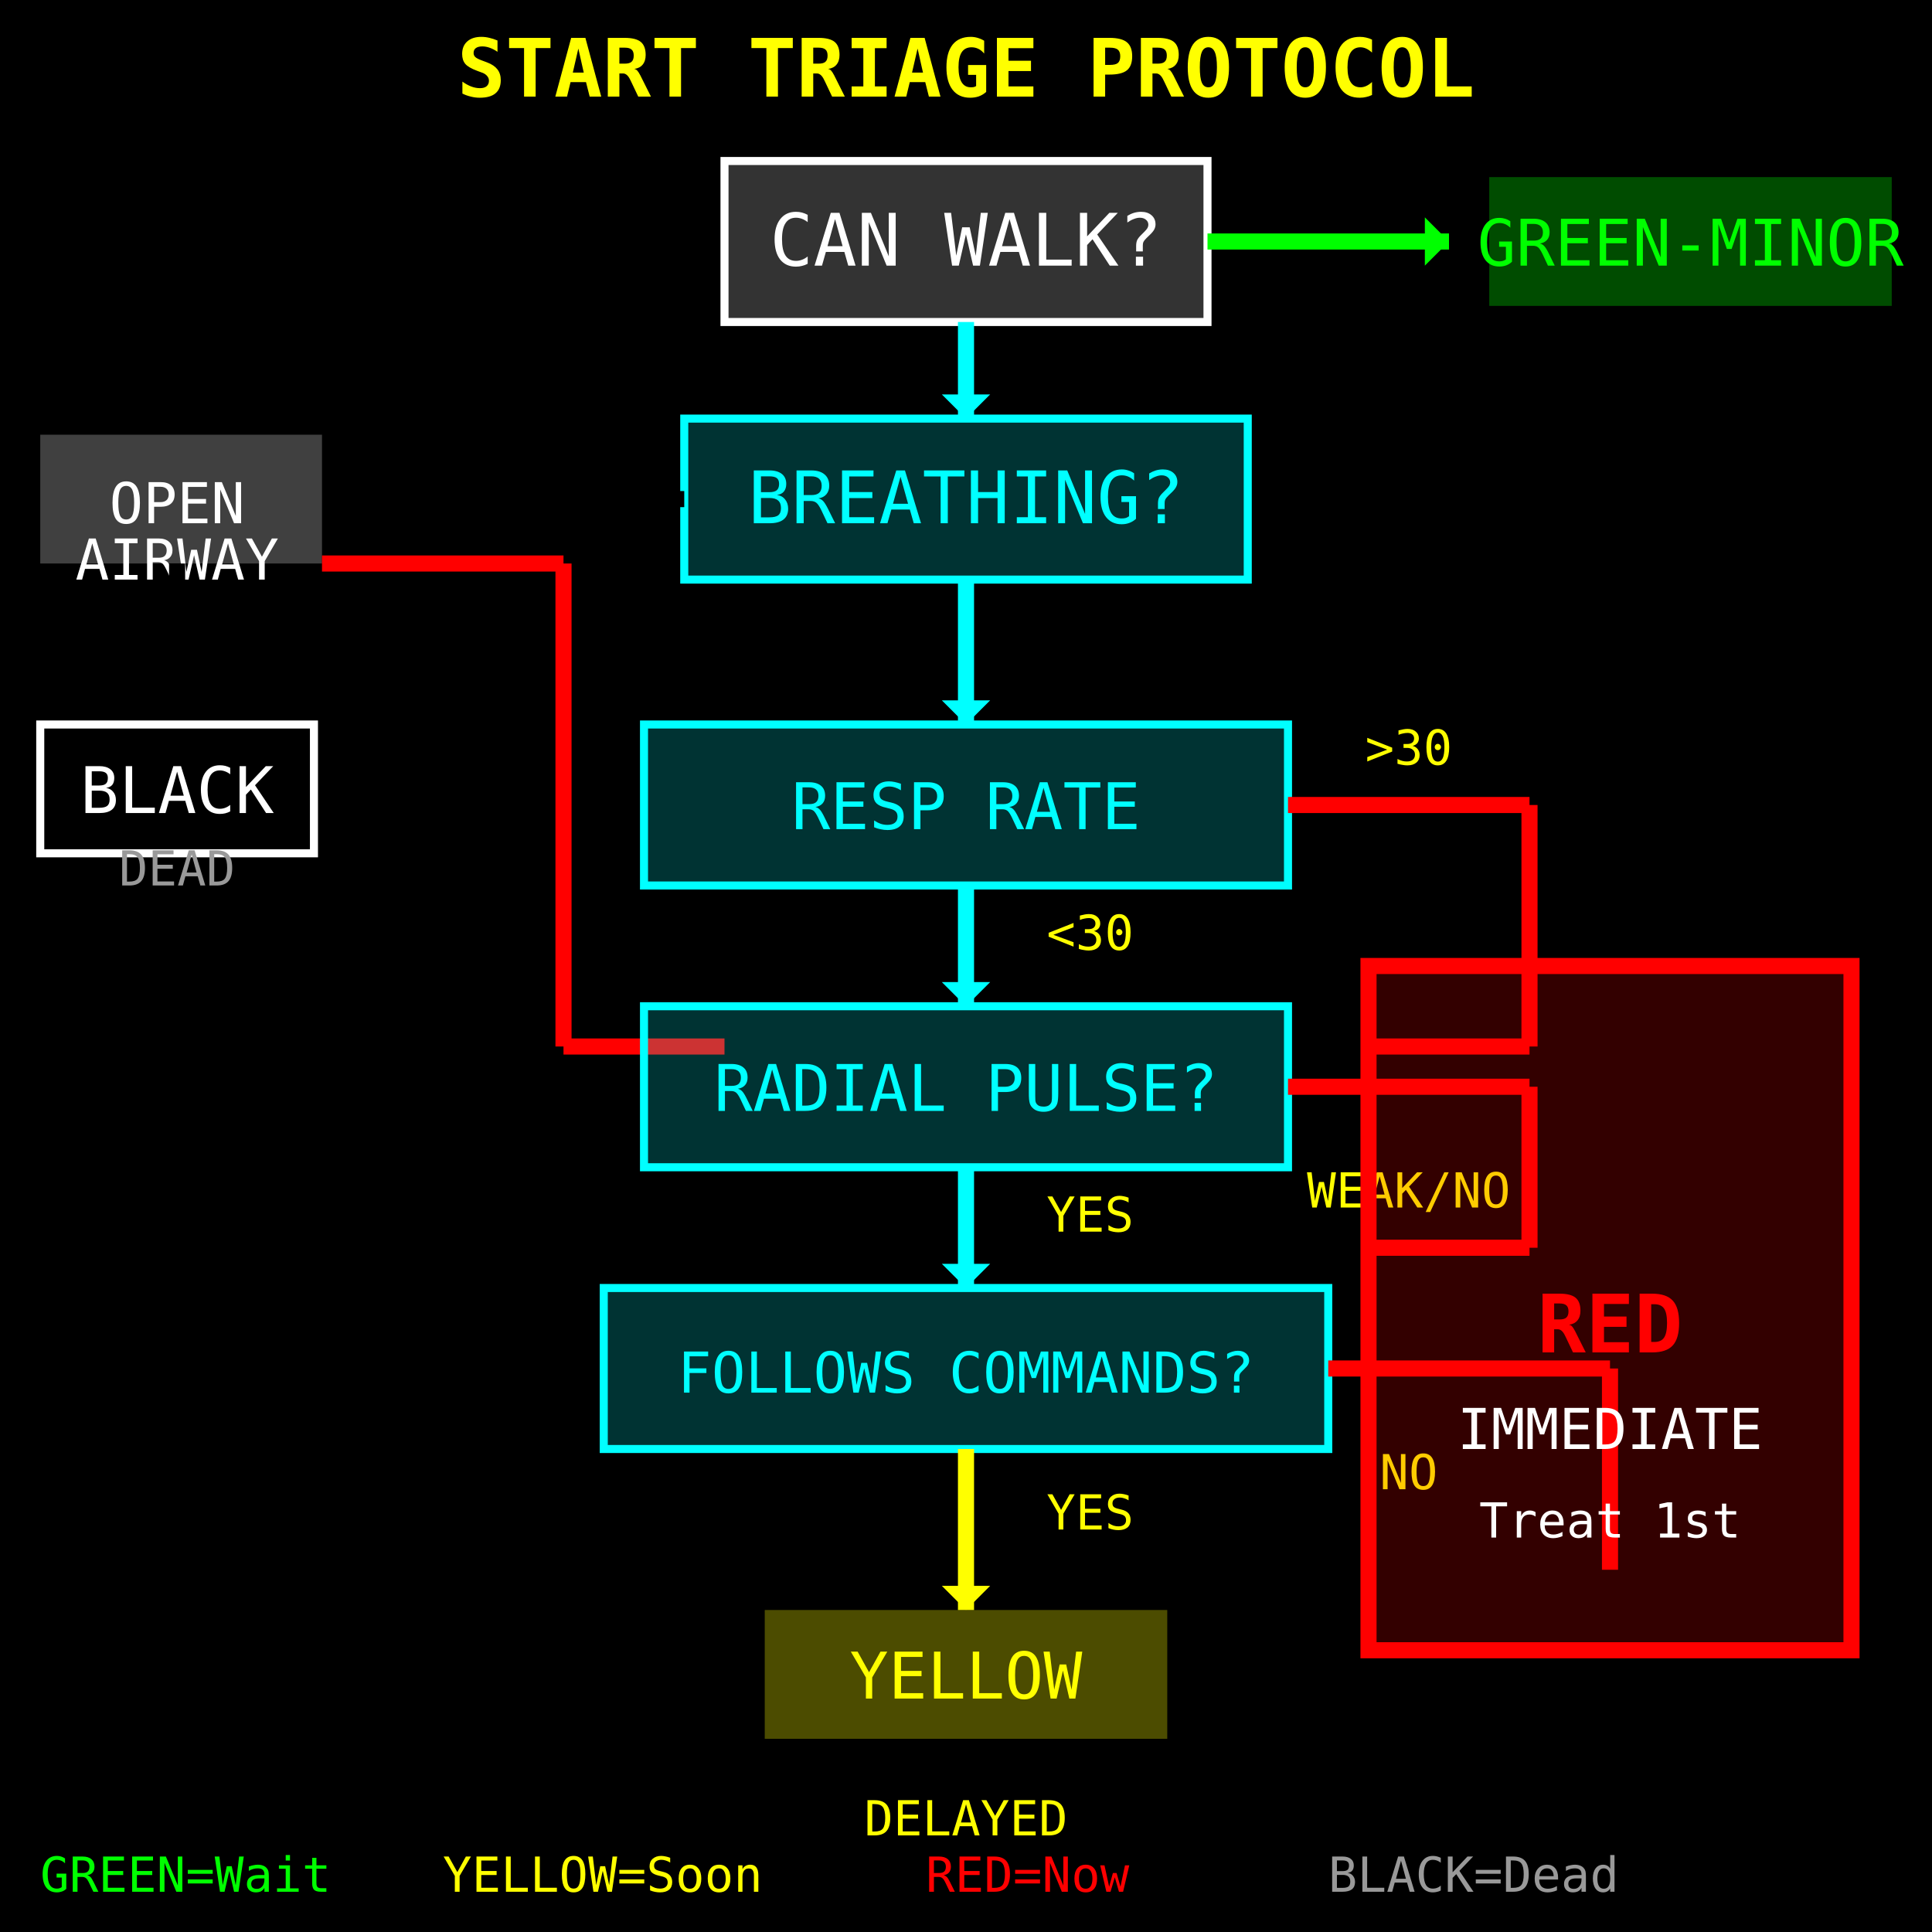
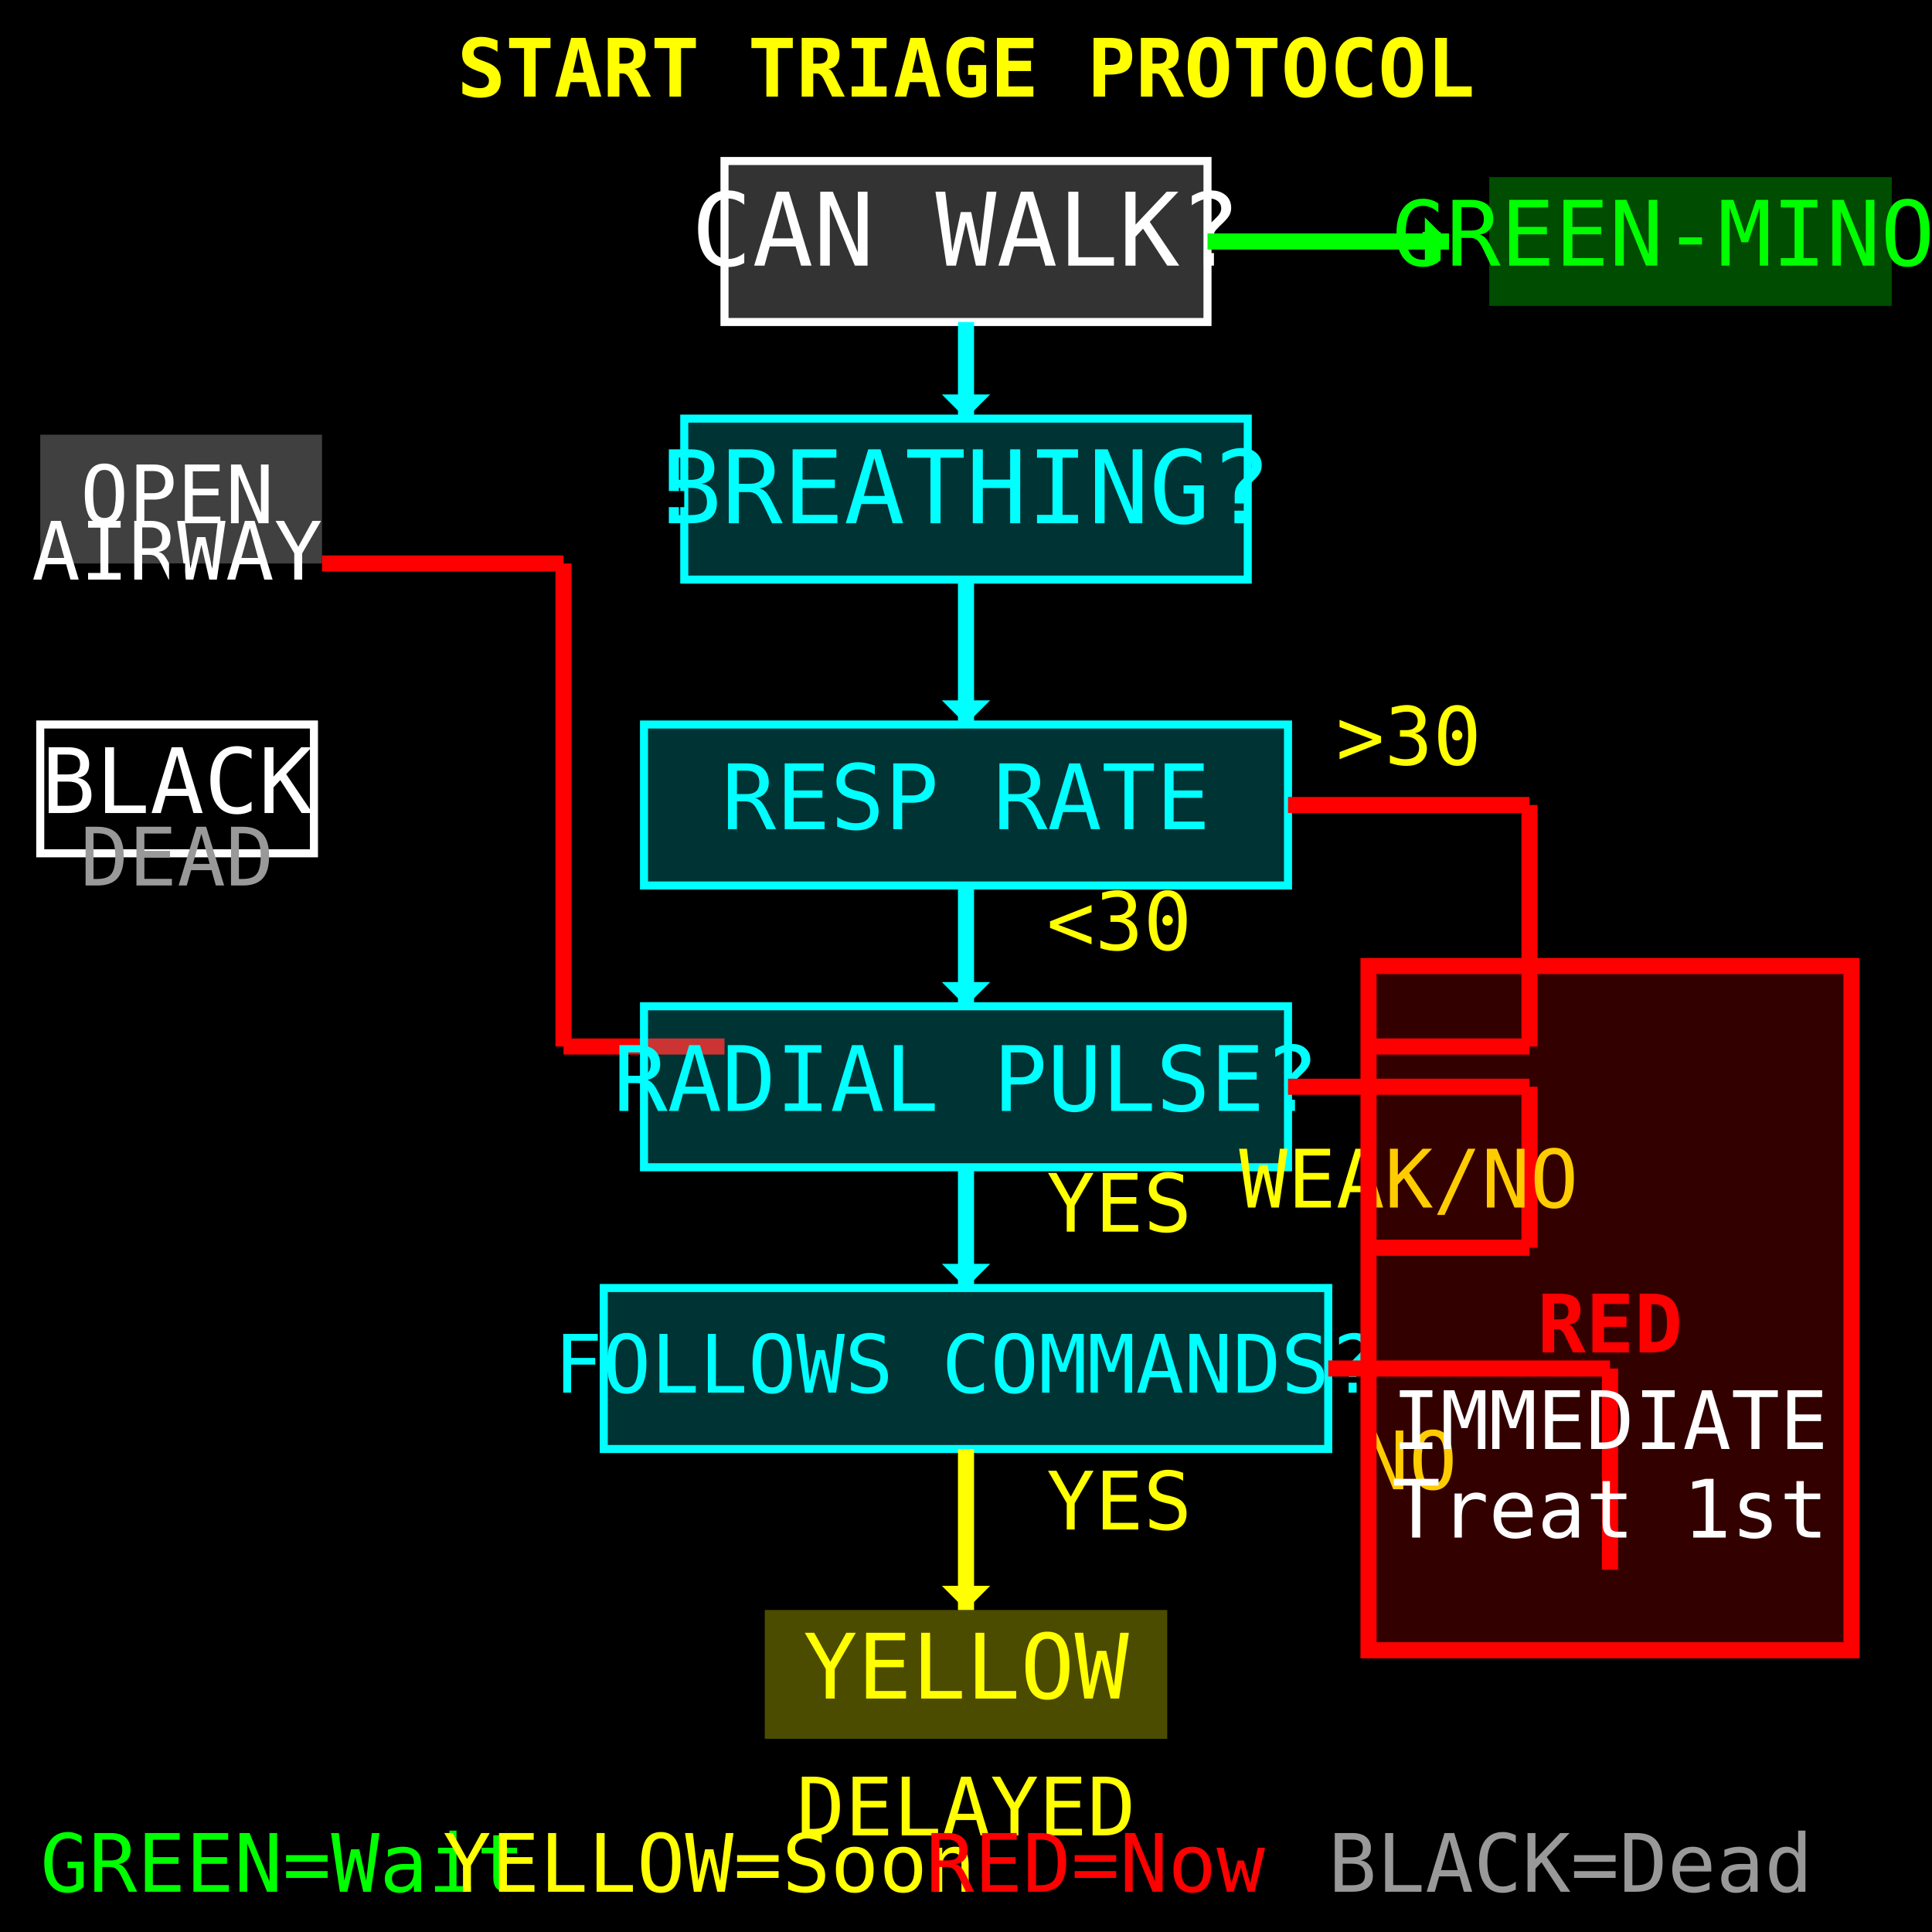
<svg xmlns="http://www.w3.org/2000/svg" width="240" height="240">
  <rect width="240" height="240" fill="black" />
  <text x="120" y="12" fill="#FFFF00" font-family="monospace" font-size="10" font-weight="bold" text-anchor="middle">START TRIAGE PROTOCOL</text>
  <rect x="90" y="20" width="60" height="20" fill="#FFFFFF" fill-opacity="0.2" stroke="#FFFFFF" />
-   <text x="120" y="33" fill="#FFFFFF" font-family="monospace" font-size="9" text-anchor="middle">CAN WALK?</text>
+   <text x="120" y="33" fill="#FFFFFF" font-family="monospace" font-size="12.6" text-anchor="middle">CAN WALK?</text>
  <line x1="150" y1="30" x2="180" y2="30" stroke="#00FF00" stroke-width="2" />
  <polygon points="180,30 177,27 177,33" fill="#00FF00" />
  <rect x="185" y="22" width="50" height="16" fill="#00FF00" fill-opacity="0.3" />
-   <text x="210" y="33" fill="#00FF00" font-family="monospace" font-size="8" text-anchor="middle">GREEN-MINOR</text>
+   <text x="210" y="33" fill="#00FF00" font-family="monospace" font-size="11.2" text-anchor="middle">GREEN-MINOR</text>
  <line x1="120" y1="40" x2="120" y2="52" stroke="#00FFFF" stroke-width="2" />
  <polygon points="120,52 117,49 123,49" fill="#00FFFF" />
  <rect x="85" y="52" width="70" height="20" fill="#00FFFF" fill-opacity="0.2" stroke="#00FFFF" />
-   <text x="120" y="65" fill="#00FFFF" font-family="monospace" font-size="9" text-anchor="middle">BREATHING?</text>
+   <text x="120" y="65" fill="#00FFFF" font-family="monospace" font-size="12.6" text-anchor="middle">BREATHING?</text>
  <line x1="85" y1="62" x2="40" y2="62" stroke="#000000" stroke-width="2" />
  <polygon points="40,62 43,59 43,65" fill="#000000" />
  <rect x="5" y="54" width="35" height="16" fill="#808080" fill-opacity="0.5" />
-   <text x="22" y="65" fill="#FFFFFF" font-family="monospace" font-size="7" text-anchor="middle">OPEN</text>
-   <text x="22" y="72" fill="#FFFFFF" font-family="monospace" font-size="7" text-anchor="middle">AIRWAY</text>
+   <text x="22" y="65" fill="#FFFFFF" font-family="monospace" font-size="10.0" text-anchor="middle">OPEN</text>
+   <text x="22" y="72" fill="#FFFFFF" font-family="monospace" font-size="10.0" text-anchor="middle">AIRWAY</text>
  <line x1="22" y1="70" x2="22" y2="90" stroke="#000000" stroke-width="2" />
  <rect x="5" y="90" width="34" height="16" fill="#000000" stroke="#FFFFFF" />
-   <text x="22" y="101" fill="#FFFFFF" font-family="monospace" font-size="8" text-anchor="middle">BLACK</text>
-   <text x="22" y="110" fill="#999999" font-family="monospace" font-size="6" text-anchor="middle">DEAD</text>
+   <text x="22" y="101" fill="#FFFFFF" font-family="monospace" font-size="11.2" text-anchor="middle">BLACK</text>
+   <text x="22" y="110" fill="#999999" font-family="monospace" font-size="10.0" text-anchor="middle">DEAD</text>
  <line x1="40" y1="70" x2="70" y2="70" stroke="#FF0000" stroke-width="2" />
  <line x1="70" y1="70" x2="70" y2="130" stroke="#FF0000" stroke-width="2" />
  <line x1="70" y1="130" x2="90" y2="130" stroke="#FF0000" stroke-width="2" />
  <line x1="120" y1="72" x2="120" y2="90" stroke="#00FFFF" stroke-width="2" />
  <polygon points="120,90 117,87 123,87" fill="#00FFFF" />
  <rect x="80" y="90" width="80" height="20" fill="#00FFFF" fill-opacity="0.2" stroke="#00FFFF" />
-   <text x="120" y="103" fill="#00FFFF" font-family="monospace" font-size="8" text-anchor="middle">RESP RATE</text>
+   <text x="120" y="103" fill="#00FFFF" font-family="monospace" font-size="11.2" text-anchor="middle">RESP RATE</text>
  <line x1="160" y1="100" x2="190" y2="100" stroke="#FF0000" stroke-width="2" />
-   <text x="175" y="95" fill="#FFFF00" font-family="monospace" font-size="6" text-anchor="middle">&gt;30</text>
+   <text x="175" y="95" fill="#FFFF00" font-family="monospace" font-size="10.0" text-anchor="middle">&gt;30</text>
  <line x1="190" y1="100" x2="190" y2="130" stroke="#FF0000" stroke-width="2" />
  <line x1="190" y1="130" x2="170" y2="130" stroke="#FF0000" stroke-width="2" />
  <line x1="120" y1="110" x2="120" y2="125" stroke="#00FFFF" stroke-width="2" />
  <polygon points="120,125 117,122 123,122" fill="#00FFFF" />
-   <text x="130" y="118" fill="#FFFF00" font-family="monospace" font-size="6">&lt;30</text>
+   <text x="130" y="118" fill="#FFFF00" font-family="monospace" font-size="10.0">&lt;30</text>
  <rect x="80" y="125" width="80" height="20" fill="#00FFFF" fill-opacity="0.2" stroke="#00FFFF" />
-   <text x="120" y="138" fill="#00FFFF" font-family="monospace" font-size="8" text-anchor="middle">RADIAL PULSE?</text>
+   <text x="120" y="138" fill="#00FFFF" font-family="monospace" font-size="11.2" text-anchor="middle">RADIAL PULSE?</text>
  <line x1="160" y1="135" x2="190" y2="135" stroke="#FF0000" stroke-width="2" />
  <line x1="190" y1="135" x2="190" y2="155" stroke="#FF0000" stroke-width="2" />
  <line x1="190" y1="155" x2="170" y2="155" stroke="#FF0000" stroke-width="2" />
-   <text x="175" y="150" fill="#FFFF00" font-family="monospace" font-size="6" text-anchor="middle">WEAK/NO</text>
+   <text x="175" y="150" fill="#FFFF00" font-family="monospace" font-size="10.0" text-anchor="middle">WEAK/NO</text>
  <line x1="120" y1="145" x2="120" y2="160" stroke="#00FFFF" stroke-width="2" />
  <polygon points="120,160 117,157 123,157" fill="#00FFFF" />
-   <text x="130" y="153" fill="#FFFF00" font-family="monospace" font-size="6">YES</text>
+   <text x="130" y="153" fill="#FFFF00" font-family="monospace" font-size="10.0">YES</text>
  <rect x="75" y="160" width="90" height="20" fill="#00FFFF" fill-opacity="0.2" stroke="#00FFFF" />
-   <text x="120" y="173" fill="#00FFFF" font-family="monospace" font-size="7" text-anchor="middle">FOLLOWS COMMANDS?</text>
+   <text x="120" y="173" fill="#00FFFF" font-family="monospace" font-size="10.0" text-anchor="middle">FOLLOWS COMMANDS?</text>
  <line x1="120" y1="180" x2="120" y2="200" stroke="#FFFF00" stroke-width="2" />
  <polygon points="120,200 117,197 123,197" fill="#FFFF00" />
-   <text x="130" y="190" fill="#FFFF00" font-family="monospace" font-size="6">YES</text>
+   <text x="130" y="190" fill="#FFFF00" font-family="monospace" font-size="10.0">YES</text>
  <rect x="95" y="200" width="50" height="16" fill="#FFFF00" fill-opacity="0.3" />
-   <text x="120" y="211" fill="#FFFF00" font-family="monospace" font-size="8" text-anchor="middle">YELLOW</text>
-   <text x="120" y="228" fill="#FFFF00" font-family="monospace" font-size="6" text-anchor="middle">DELAYED</text>
+   <text x="120" y="211" fill="#FFFF00" font-family="monospace" font-size="11.2" text-anchor="middle">YELLOW</text>
+   <text x="120" y="228" fill="#FFFF00" font-family="monospace" font-size="10.0" text-anchor="middle">DELAYED</text>
  <line x1="165" y1="170" x2="200" y2="170" stroke="#FF0000" stroke-width="2" />
  <line x1="200" y1="170" x2="200" y2="195" stroke="#FF0000" stroke-width="2" />
-   <text x="175" y="185" fill="#FFFF00" font-family="monospace" font-size="6" text-anchor="middle">NO</text>
+   <text x="175" y="185" fill="#FFFF00" font-family="monospace" font-size="10.0" text-anchor="middle">NO</text>
  <rect x="170" y="120" width="60" height="85" fill="#FF0000" fill-opacity="0.2" stroke="#FF0000" stroke-width="2" />
  <text x="200" y="168" fill="#FF0000" font-family="monospace" font-size="10" font-weight="bold" text-anchor="middle">RED</text>
-   <text x="200" y="180" fill="#FFFFFF" font-family="monospace" font-size="7" text-anchor="middle">IMMEDIATE</text>
-   <text x="200" y="191" fill="#FFFFFF" font-family="monospace" font-size="6" text-anchor="middle">Treat 1st</text>
-   <text x="5" y="235" fill="#00FF00" font-family="monospace" font-size="6">GREEN=Wait</text>
-   <text x="55" y="235" fill="#FFFF00" font-family="monospace" font-size="6">YELLOW=Soon</text>
-   <text x="115" y="235" fill="#FF0000" font-family="monospace" font-size="6">RED=Now</text>
-   <text x="165" y="235" fill="#999999" font-family="monospace" font-size="6">BLACK=Dead</text>
+   <text x="200" y="180" fill="#FFFFFF" font-family="monospace" font-size="10.0" text-anchor="middle">IMMEDIATE</text>
+   <text x="200" y="191" fill="#FFFFFF" font-family="monospace" font-size="10.0" text-anchor="middle">Treat 1st</text>
+   <text x="5" y="235" fill="#00FF00" font-family="monospace" font-size="10.0">GREEN=Wait</text>
+   <text x="55" y="235" fill="#FFFF00" font-family="monospace" font-size="10.0">YELLOW=Soon</text>
+   <text x="115" y="235" fill="#FF0000" font-family="monospace" font-size="10.0">RED=Now</text>
+   <text x="165" y="235" fill="#999999" font-family="monospace" font-size="10.0">BLACK=Dead</text>
</svg>
